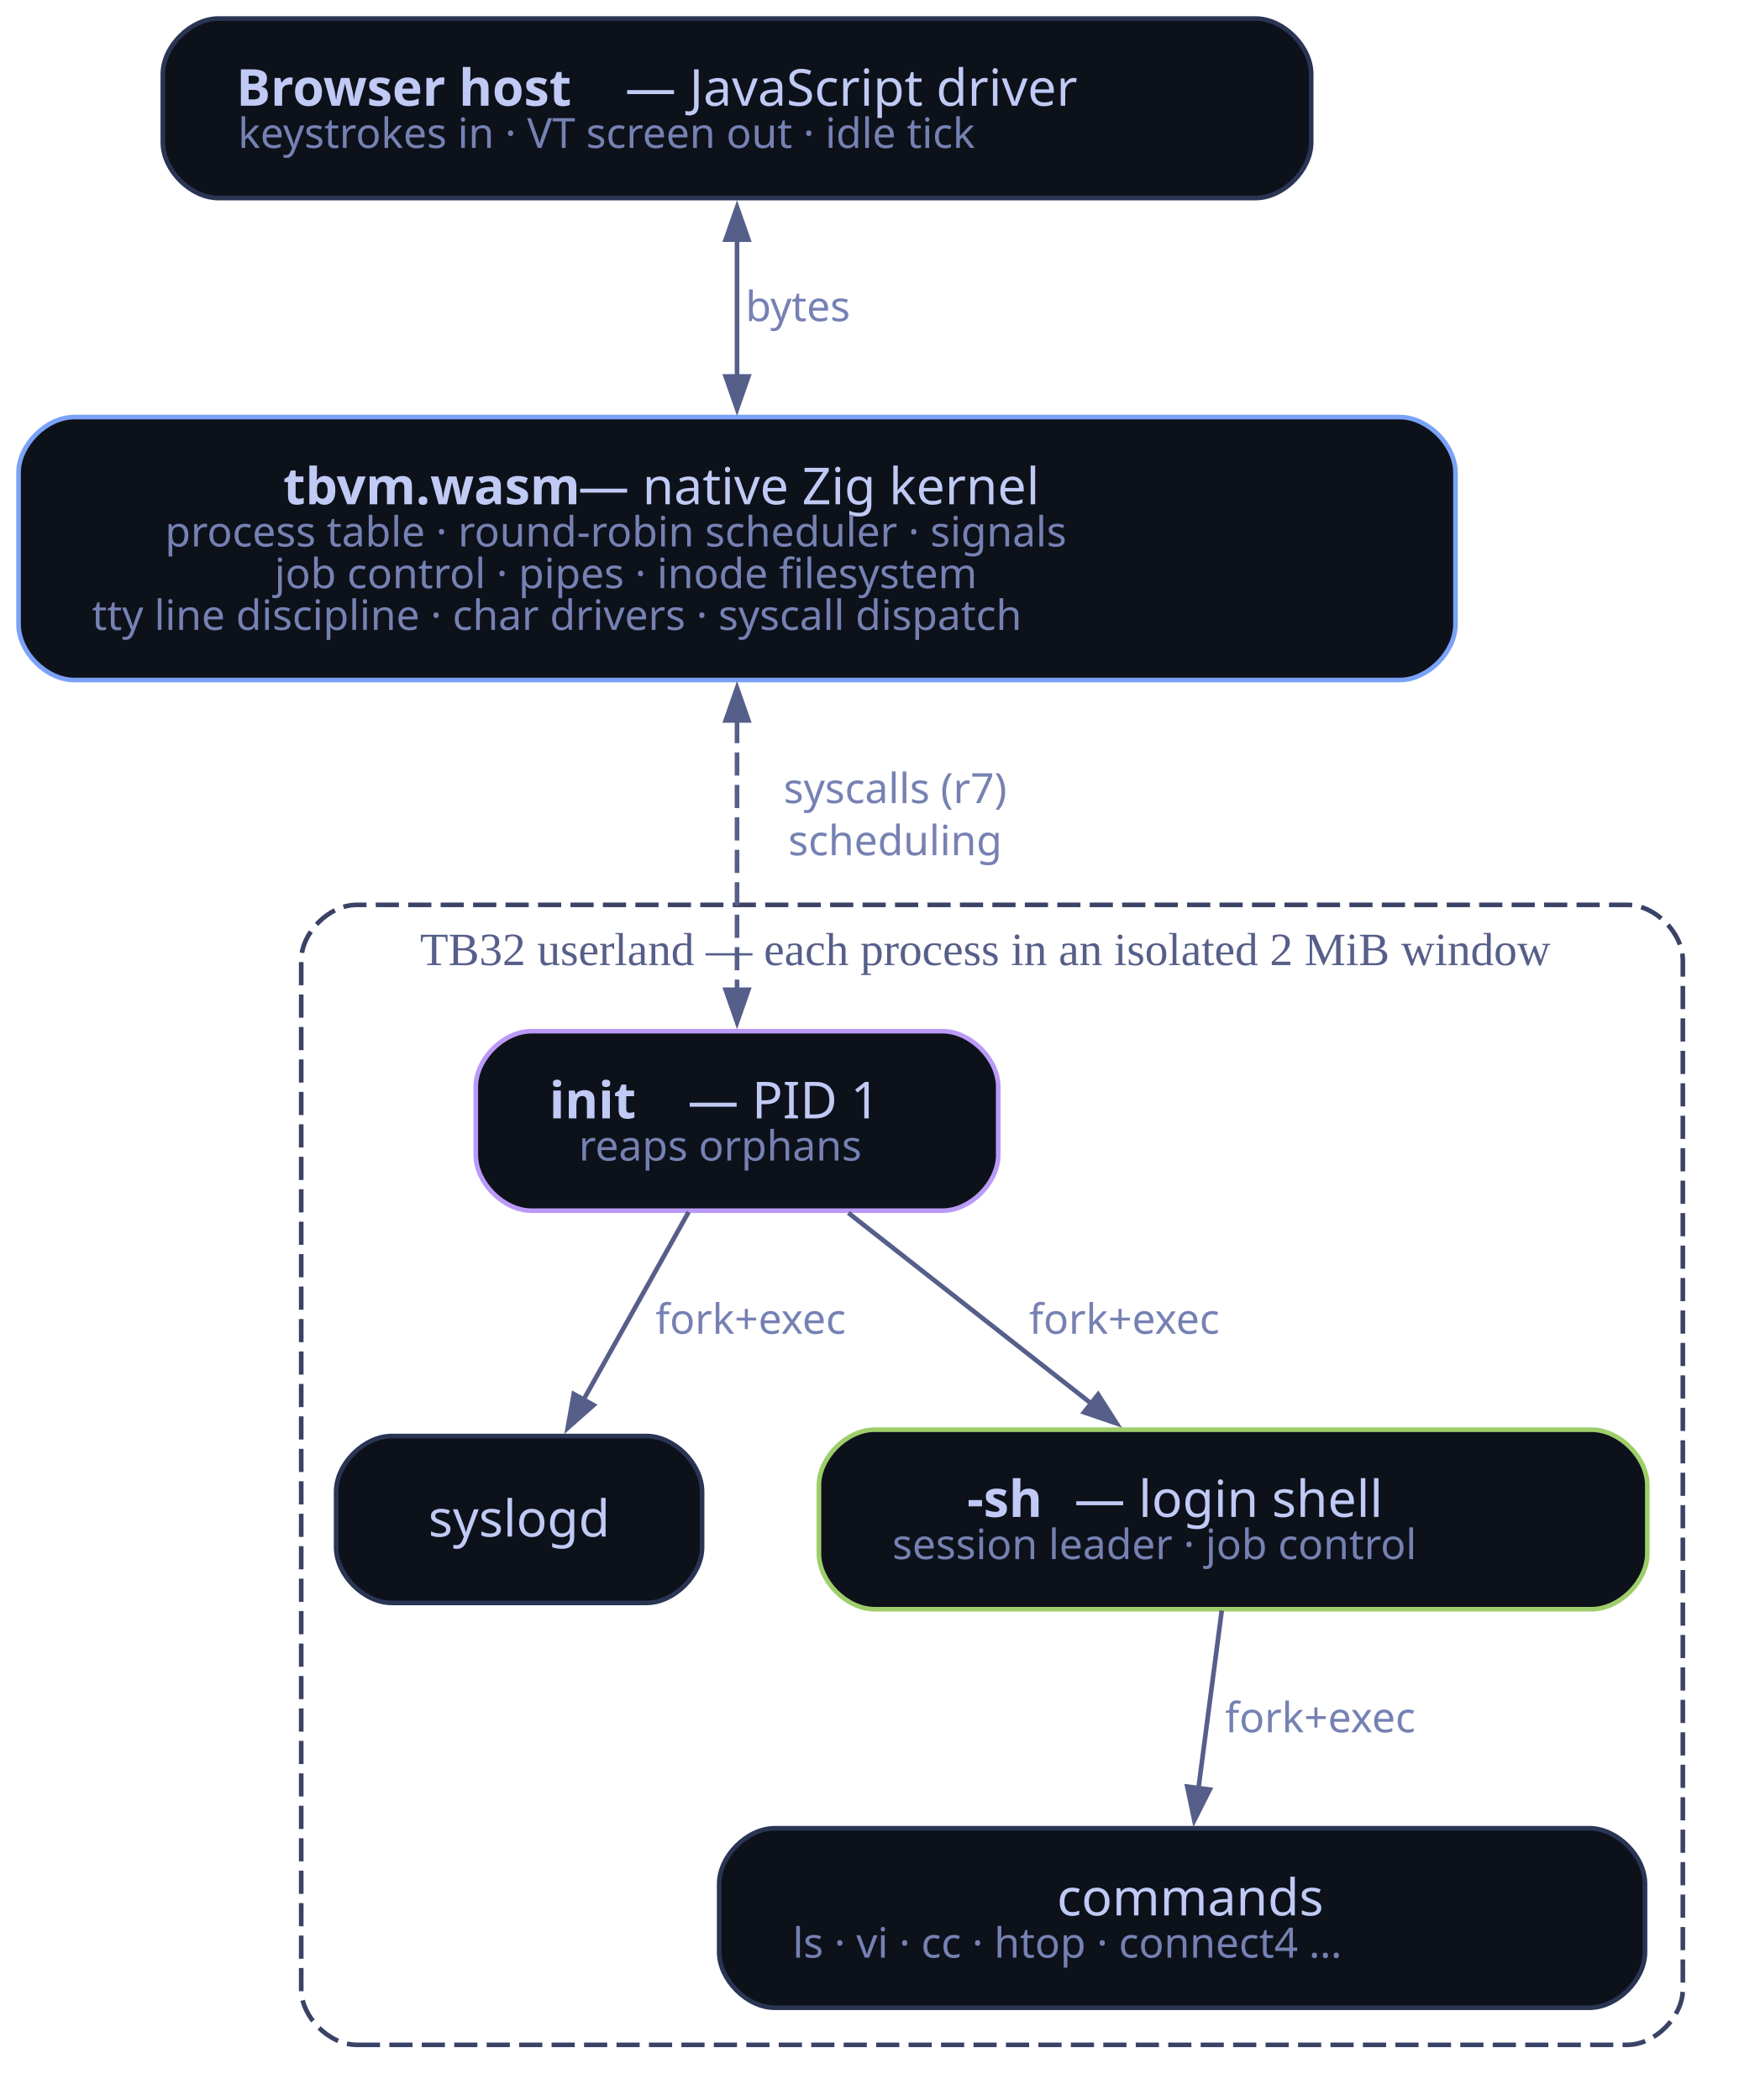
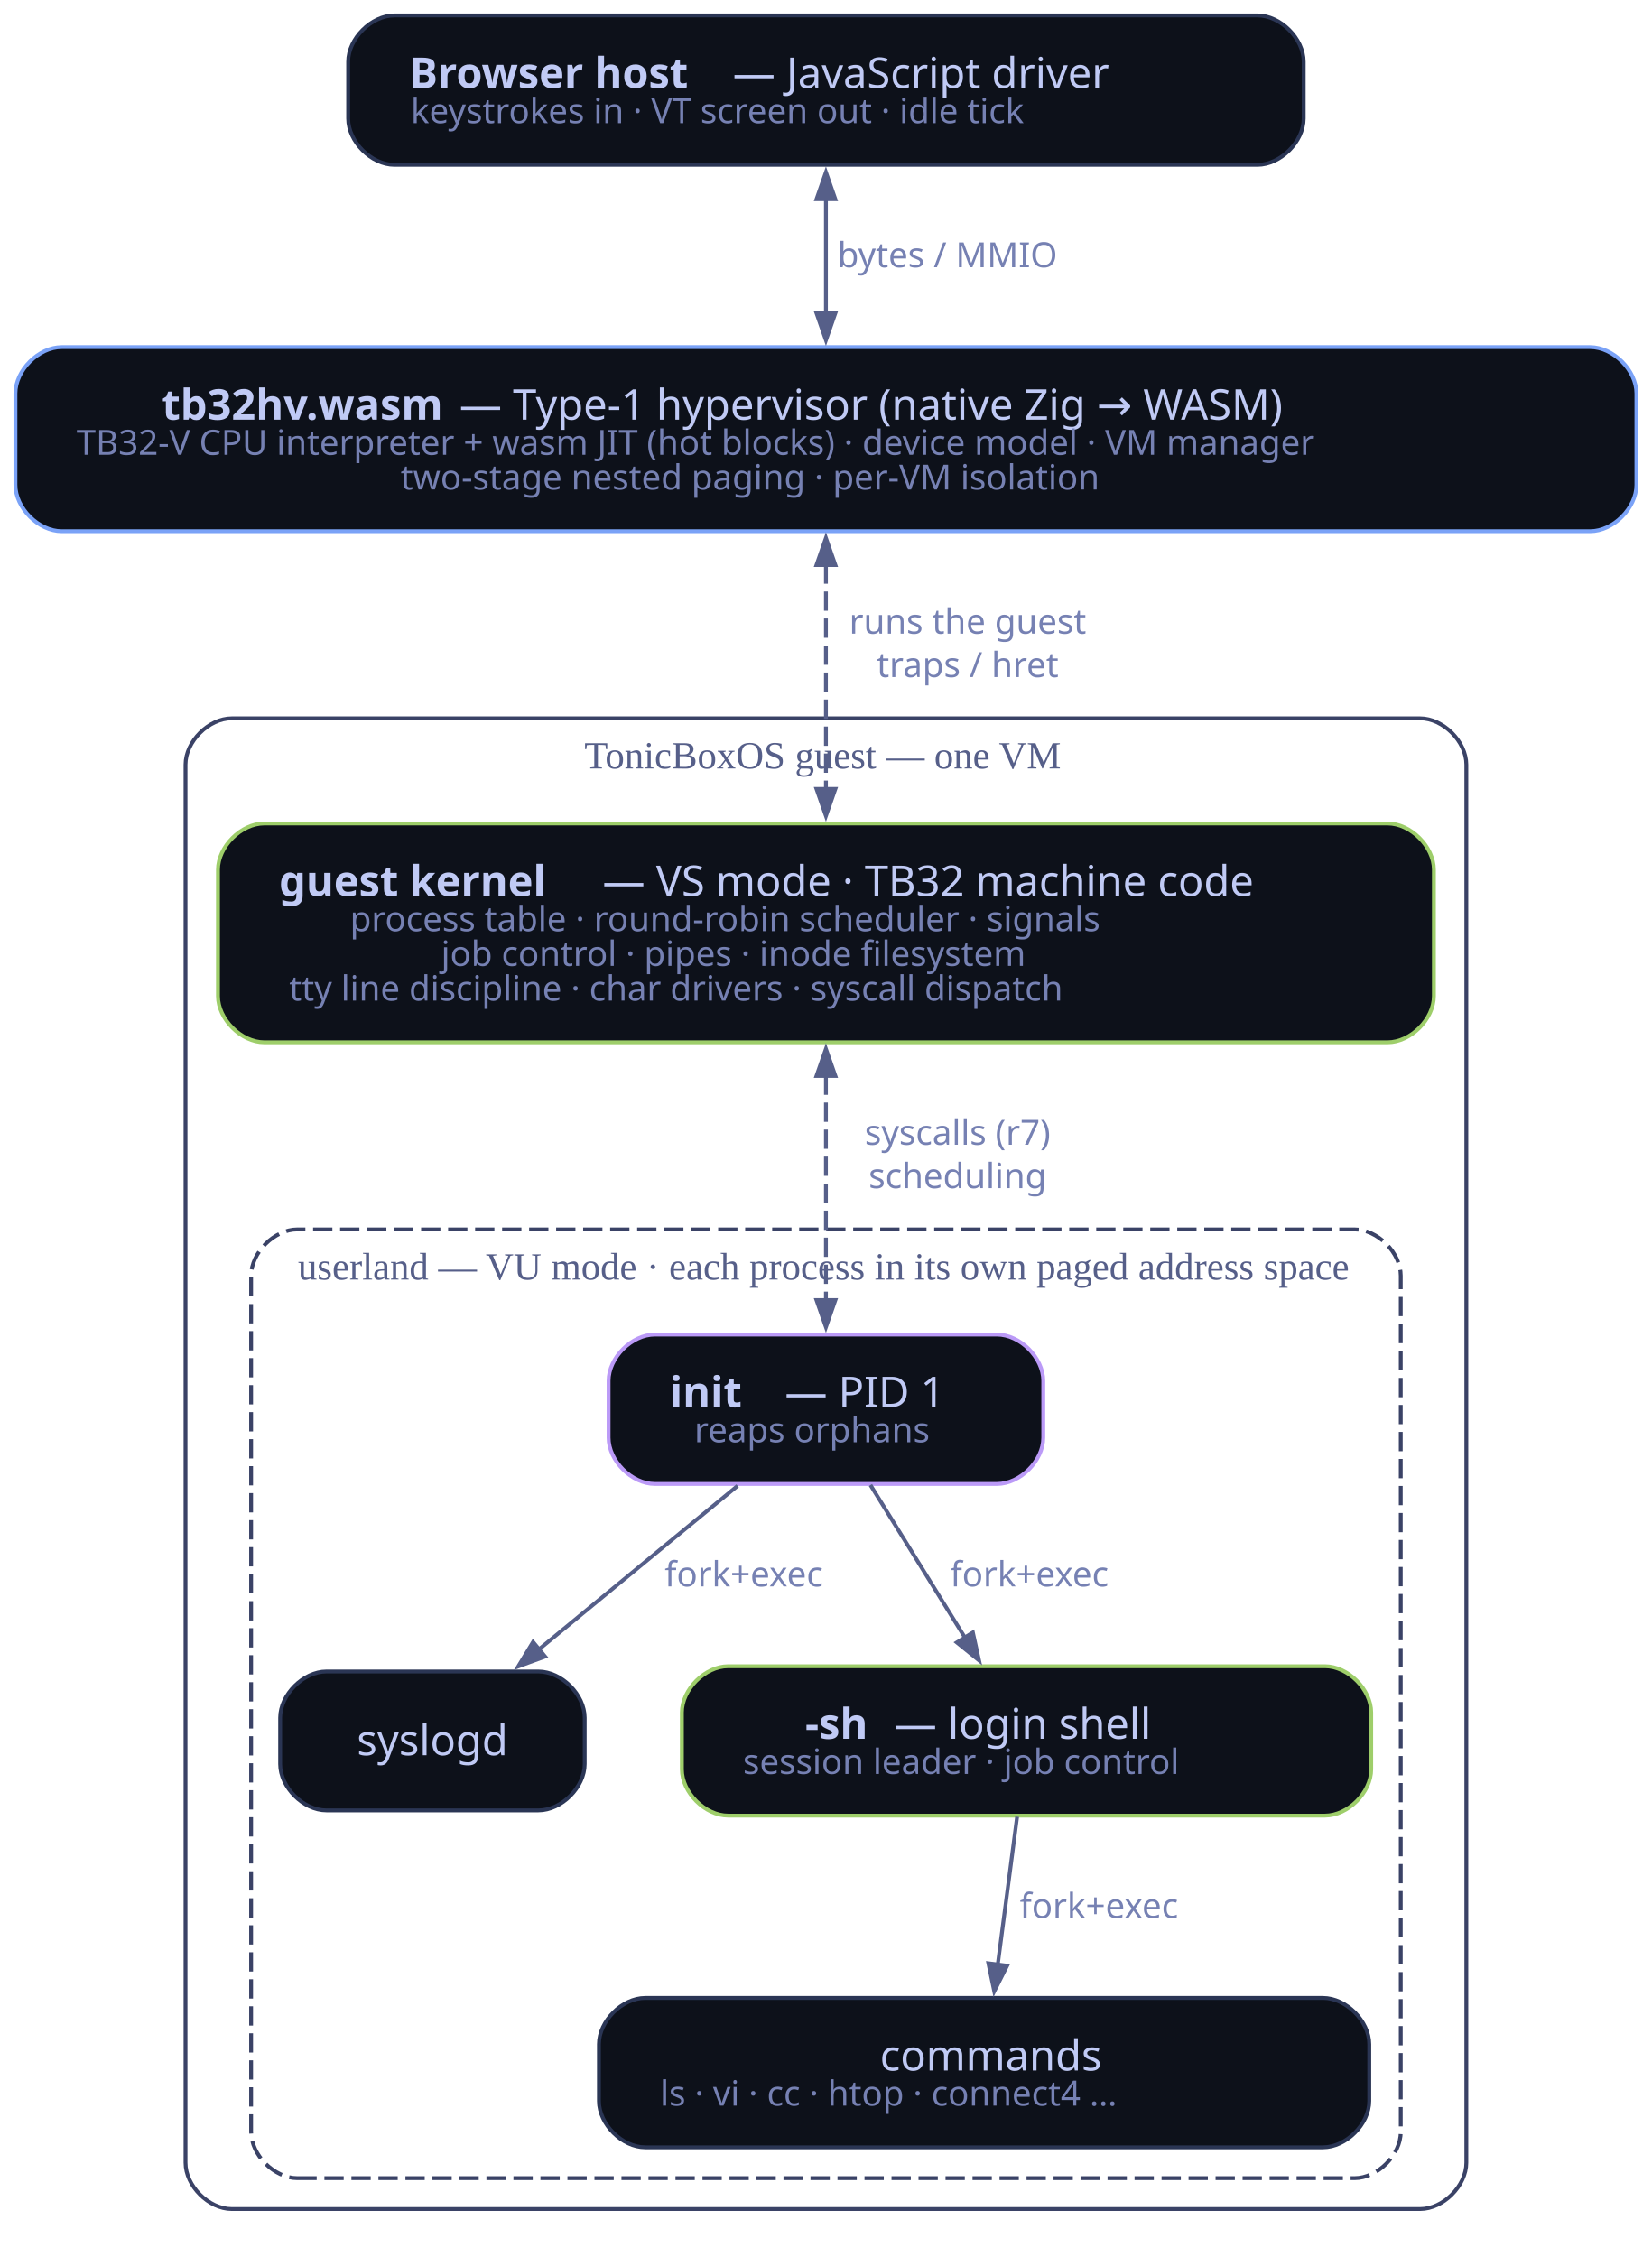
- <svg xmlns="http://www.w3.org/2000/svg" width="375pt" height="453pt" viewBox="0.00 0.00 375.00 453.00">
-   <g id="graph0" class="graph" transform="scale(1 1) rotate(0) translate(4 449.1)">
+ <svg xmlns="http://www.w3.org/2000/svg" width="428pt" height="585pt" viewBox="0.00 0.00 428.00 585.00">
+   <g id="graph0" class="graph" transform="scale(1 1) rotate(0) translate(4 580.57)">
    <g id="clust1" class="cluster">
-       <path fill="none" stroke="#3a4266" stroke-dasharray="5,2" d="M72.97,-8C72.97,-8 346.97,-8 346.97,-8 352.97,-8 358.97,-14 358.97,-20 358.97,-20 358.97,-241.91 358.97,-241.91 358.97,-247.91 352.97,-253.91 346.97,-253.91 346.97,-253.91 72.97,-253.91 72.97,-253.91 66.97,-253.91 60.97,-247.91 60.97,-241.91 60.97,-241.91 60.97,-20 60.97,-20 60.97,-14 66.97,-8 72.97,-8" />
-       <text xml:space="preserve" text-anchor="start" x="86.59" y="-240.91" font-family="Times New Roman,serif" font-size="10.00" fill="#565f89">TB32 userland — each process in an isolated 2 MiB window</text>
+       <path fill="none" stroke="#3a4266" d="M56.09,-8C56.09,-8 364.09,-8 364.09,-8 370.09,-8 376.09,-14 376.09,-20 376.09,-20 376.09,-382.38 376.09,-382.38 376.09,-388.38 370.09,-394.38 364.09,-394.38 364.09,-394.38 56.09,-394.38 56.09,-394.38 50.09,-394.38 44.09,-388.38 44.09,-382.38 44.09,-382.38 44.09,-20 44.09,-20 44.09,-14 50.09,-8 56.09,-8" />
+       <text xml:space="preserve" text-anchor="start" x="147.47" y="-381.38" font-family="Times New Roman,serif" font-size="10.00" fill="#565f89">TonicBoxOS guest — one VM</text>
+     </g>
+     <g id="clust2" class="cluster">
+       <path fill="none" stroke="#3a4266" stroke-dasharray="5,2" d="M73.09,-16C73.09,-16 347.09,-16 347.09,-16 353.09,-16 359.09,-22 359.09,-28 359.09,-28 359.09,-249.91 359.09,-249.91 359.09,-255.91 353.09,-261.91 347.09,-261.91 347.09,-261.91 73.09,-261.91 73.09,-261.91 67.09,-261.91 61.09,-255.91 61.09,-249.91 61.09,-249.91 61.09,-28 61.09,-28 61.09,-22 67.09,-16 73.09,-16" />
+       <text xml:space="preserve" text-anchor="start" x="73.22" y="-248.91" font-family="Times New Roman,serif" font-size="10.00" fill="#565f89">userland — VU mode · each process in its own paged address space</text>
    </g>
    <g id="node1" class="node">
-       <path fill="#0d111a" stroke="#2a3554" d="M266.81,-445.1C266.81,-445.1 43.12,-445.1 43.12,-445.1 37.12,-445.1 31.12,-439.1 31.12,-433.1 31.12,-433.1 31.12,-418.38 31.12,-418.38 31.12,-412.38 37.12,-406.38 43.12,-406.38 43.12,-406.38 266.81,-406.38 266.81,-406.38 272.81,-406.38 278.81,-412.38 278.81,-418.38 278.81,-418.38 278.81,-433.1 278.81,-433.1 278.81,-439.1 272.81,-445.1 266.81,-445.1" />
-       <text xml:space="preserve" text-anchor="start" x="46.97" y="-426.29" font-family="Cascadia Code" font-weight="bold" font-size="11.00" fill="#c0caf5">Browser host</text>
-       <text xml:space="preserve" text-anchor="start" x="127.97" y="-426.29" font-family="Cascadia Code" font-size="11.00" fill="#c0caf5"> — JavaScript driver</text>
-       <text xml:space="preserve" text-anchor="start" x="47.34" y="-417.19" font-family="Cascadia Code" font-size="9.00" fill="#7681b3">keystrokes in · VT screen out · idle tick</text>
+       <path fill="#0d111a" stroke="#2a3554" d="M321.93,-576.57C321.93,-576.57 98.25,-576.57 98.25,-576.57 92.25,-576.57 86.25,-570.57 86.25,-564.57 86.25,-564.57 86.25,-549.85 86.25,-549.85 86.25,-543.85 92.25,-537.85 98.25,-537.85 98.25,-537.85 321.93,-537.85 321.93,-537.85 327.93,-537.85 333.93,-543.85 333.93,-549.85 333.93,-549.85 333.93,-564.57 333.93,-564.57 333.93,-570.57 327.93,-576.57 321.93,-576.57" />
+       <text xml:space="preserve" text-anchor="start" x="102.09" y="-557.76" font-family="Cascadia Code" font-weight="bold" font-size="11.00" fill="#c0caf5">Browser host</text>
+       <text xml:space="preserve" text-anchor="start" x="183.09" y="-557.76" font-family="Cascadia Code" font-size="11.00" fill="#c0caf5"> — JavaScript driver</text>
+       <text xml:space="preserve" text-anchor="start" x="102.47" y="-548.66" font-family="Cascadia Code" font-size="9.00" fill="#7681b3">keystrokes in · VT screen out · idle tick</text>
    </g>
    <g id="node2" class="node">
-       <path fill="#0d111a" stroke="#7aa2f7" d="M297.93,-359.13C297.93,-359.13 12,-359.13 12,-359.13 6,-359.13 0,-353.13 0,-347.13 0,-347.13 0,-314.41 0,-314.41 0,-308.41 6,-302.41 12,-302.41 12,-302.41 297.93,-302.41 297.93,-302.41 303.93,-302.41 309.93,-308.41 309.93,-314.41 309.93,-314.41 309.93,-347.13 309.93,-347.13 309.93,-353.13 303.93,-359.13 297.93,-359.13" />
-       <text xml:space="preserve" text-anchor="start" x="57.09" y="-340.32" font-family="Cascadia Code" font-weight="bold" font-size="11.00" fill="#c0caf5">tbvm.wasm</text>
-       <text xml:space="preserve" text-anchor="start" x="117.84" y="-340.32" font-family="Cascadia Code" font-size="11.00" fill="#c0caf5"> — native Zig kernel</text>
-       <text xml:space="preserve" text-anchor="start" x="31.59" y="-331.22" font-family="Cascadia Code" font-size="9.00" fill="#7681b3">process table · round-robin scheduler · signals</text>
-       <text xml:space="preserve" text-anchor="start" x="55.22" y="-322.22" font-family="Cascadia Code" font-size="9.00" fill="#7681b3">job control · pipes · inode filesystem</text>
-       <text xml:space="preserve" text-anchor="start" x="15.84" y="-313.22" font-family="Cascadia Code" font-size="9.00" fill="#7681b3">tty line discipline · char drivers · syscall dispatch</text>
+       <path fill="#0d111a" stroke="#7aa2f7" d="M408.18,-490.6C408.18,-490.6 12,-490.6 12,-490.6 6,-490.6 0,-484.6 0,-478.6 0,-478.6 0,-454.88 0,-454.88 0,-448.88 6,-442.88 12,-442.88 12,-442.88 408.18,-442.88 408.18,-442.88 414.18,-442.88 420.18,-448.88 420.18,-454.88 420.18,-454.88 420.18,-478.6 420.18,-478.6 420.18,-484.6 414.18,-490.6 408.18,-490.6" />
+       <text xml:space="preserve" text-anchor="start" x="37.97" y="-471.79" font-family="Cascadia Code" font-weight="bold" font-size="11.00" fill="#c0caf5">tb32hv.wasm</text>
+       <text xml:space="preserve" text-anchor="start" x="112.22" y="-471.79" font-family="Cascadia Code" font-size="11.00" fill="#c0caf5"> — Type-1 hypervisor (native Zig → WASM)</text>
+       <text xml:space="preserve" text-anchor="start" x="15.84" y="-462.69" font-family="Cascadia Code" font-size="9.00" fill="#7681b3">TB32-V CPU interpreter + wasm JIT (hot blocks) · device model · VM manager</text>
+       <text xml:space="preserve" text-anchor="start" x="99.84" y="-453.69" font-family="Cascadia Code" font-size="9.00" fill="#7681b3">two-stage nested paging · per-VM isolation</text>
    </g>
    <g id="edge1" class="edge">
-       <path fill="none" stroke="#565f89" d="M154.97,-397.6C154.97,-388.3 154.97,-377.74 154.97,-367.85" />
-       <polygon fill="#565f89" stroke="#565f89" points="152.52,-397.41 154.97,-404.41 157.42,-397.41 152.52,-397.41" />
-       <polygon fill="#565f89" stroke="#565f89" points="157.42,-367.89 154.97,-360.89 152.52,-367.89 157.42,-367.89" />
-       <text xml:space="preserve" text-anchor="middle" x="168.09" y="-379.83" font-family="Cascadia Code" font-size="9.00" fill="#7681b3">bytes</text>
+       <path fill="none" stroke="#565f89" d="M210.09,-528.99C210.09,-519.56 210.09,-508.9 210.09,-499.16" />
+       <polygon fill="#565f89" stroke="#565f89" points="207.64,-528.93 210.09,-535.93 212.54,-528.93 207.64,-528.93" />
+       <polygon fill="#565f89" stroke="#565f89" points="212.54,-499.4 210.09,-492.4 207.64,-499.4 212.54,-499.4" />
+       <text xml:space="preserve" text-anchor="middle" x="241.59" y="-511.3" font-family="Cascadia Code" font-size="9.00" fill="#7681b3">bytes / MMIO</text>
    </g>
    <g id="node3" class="node">
-       <path fill="#0d111a" stroke="#bb9af7" d="M199.31,-226.66C199.31,-226.66 110.62,-226.66 110.62,-226.66 104.62,-226.66 98.62,-220.66 98.62,-214.66 98.62,-214.66 98.62,-199.94 98.62,-199.94 98.62,-193.94 104.62,-187.94 110.62,-187.94 110.62,-187.94 199.31,-187.94 199.31,-187.94 205.31,-187.94 211.31,-193.94 211.31,-199.94 211.31,-199.94 211.31,-214.66 211.31,-214.66 211.31,-220.66 205.31,-226.66 199.31,-226.66" />
-       <text xml:space="preserve" text-anchor="start" x="114.47" y="-207.85" font-family="Cascadia Code" font-weight="bold" font-size="11.00" fill="#c0caf5">init</text>
-       <text xml:space="preserve" text-anchor="start" x="141.47" y="-207.85" font-family="Cascadia Code" font-size="11.00" fill="#c0caf5"> — PID 1</text>
-       <text xml:space="preserve" text-anchor="start" x="120.84" y="-198.75" font-family="Cascadia Code" font-size="9.00" fill="#7681b3">reaps orphans</text>
+       <path fill="#0d111a" stroke="#9ece6a" d="M355.68,-367.13C355.68,-367.13 64.5,-367.13 64.5,-367.13 58.5,-367.13 52.5,-361.13 52.5,-355.13 52.5,-355.13 52.5,-322.41 52.5,-322.41 52.5,-316.41 58.5,-310.41 64.5,-310.41 64.5,-310.41 355.68,-310.41 355.68,-310.41 361.68,-310.41 367.68,-316.41 367.68,-322.41 367.68,-322.41 367.68,-355.13 367.68,-355.13 367.68,-361.13 361.68,-367.13 355.68,-367.13" />
+       <text xml:space="preserve" text-anchor="start" x="68.34" y="-348.32" font-family="Cascadia Code" font-weight="bold" font-size="11.00" fill="#c0caf5">guest kernel</text>
+       <text xml:space="preserve" text-anchor="start" x="149.34" y="-348.32" font-family="Cascadia Code" font-size="11.00" fill="#c0caf5"> — VS mode · TB32 machine code</text>
+       <text xml:space="preserve" text-anchor="start" x="86.72" y="-339.22" font-family="Cascadia Code" font-size="9.00" fill="#7681b3">process table · round-robin scheduler · signals</text>
+       <text xml:space="preserve" text-anchor="start" x="110.34" y="-330.22" font-family="Cascadia Code" font-size="9.00" fill="#7681b3">job control · pipes · inode filesystem</text>
+       <text xml:space="preserve" text-anchor="start" x="70.97" y="-321.22" font-family="Cascadia Code" font-size="9.00" fill="#7681b3">tty line discipline · char drivers · syscall dispatch</text>
    </g>
    <g id="edge2" class="edge">
-       <path fill="none" stroke="#565f89" stroke-dasharray="5,2" d="M154.97,-293.79C154.97,-275.14 154.97,-252.74 154.97,-235.54" />
-       <polygon fill="#565f89" stroke="#565f89" points="152.52,-293.69 154.97,-300.69 157.42,-293.69 152.52,-293.69" />
-       <polygon fill="#565f89" stroke="#565f89" points="157.42,-235.59 154.97,-228.59 152.52,-235.59 157.42,-235.59" />
-       <text xml:space="preserve" text-anchor="middle" x="189.09" y="-275.86" font-family="Cascadia Code" font-size="9.00" fill="#7681b3">syscalls (r7)</text>
-       <text xml:space="preserve" text-anchor="middle" x="189.09" y="-264.61" font-family="Cascadia Code" font-size="9.00" fill="#7681b3">scheduling</text>
+       <path fill="none" stroke="#565f89" stroke-dasharray="5,2" d="M210.09,-434.26C210.09,-416.49 210.09,-394.21 210.09,-375.75" />
+       <polygon fill="#565f89" stroke="#565f89" points="207.64,-434.12 210.09,-441.12 212.54,-434.12 207.64,-434.12" />
+       <polygon fill="#565f89" stroke="#565f89" points="212.54,-376.08 210.09,-369.08 207.64,-376.08 212.54,-376.08" />
+       <text xml:space="preserve" text-anchor="middle" x="246.84" y="-416.33" font-family="Cascadia Code" font-size="9.00" fill="#7681b3">runs the guest</text>
+       <text xml:space="preserve" text-anchor="middle" x="246.84" y="-405.08" font-family="Cascadia Code" font-size="9.00" fill="#7681b3">traps / hret</text>
    </g>
    <g id="node4" class="node">
-       <path fill="#0d111a" stroke="#2a3554" d="M135.43,-139.33C135.43,-139.33 80.5,-139.33 80.5,-139.33 74.5,-139.33 68.5,-133.33 68.5,-127.33 68.5,-127.33 68.5,-115.33 68.5,-115.33 68.5,-109.33 74.5,-103.33 80.5,-103.33 80.5,-103.33 135.43,-103.33 135.43,-103.33 141.43,-103.33 147.43,-109.33 147.43,-115.33 147.43,-115.33 147.43,-127.33 147.43,-127.33 147.43,-133.33 141.43,-139.33 135.43,-139.33" />
-       <text xml:space="preserve" text-anchor="middle" x="107.97" y="-117.63" font-family="Cascadia Code" font-size="11.00" fill="#c0caf5">syslogd</text>
+       <path fill="#0d111a" stroke="#bb9af7" d="M254.43,-234.66C254.43,-234.66 165.75,-234.66 165.75,-234.66 159.75,-234.66 153.75,-228.66 153.75,-222.66 153.75,-222.66 153.75,-207.94 153.75,-207.94 153.75,-201.94 159.75,-195.94 165.75,-195.94 165.75,-195.94 254.43,-195.94 254.43,-195.94 260.43,-195.94 266.43,-201.94 266.43,-207.94 266.43,-207.94 266.43,-222.66 266.43,-222.66 266.43,-228.66 260.43,-234.66 254.43,-234.66" />
+       <text xml:space="preserve" text-anchor="start" x="169.59" y="-215.85" font-family="Cascadia Code" font-weight="bold" font-size="11.00" fill="#c0caf5">init</text>
+       <text xml:space="preserve" text-anchor="start" x="196.59" y="-215.85" font-family="Cascadia Code" font-size="11.00" fill="#c0caf5"> — PID 1</text>
+       <text xml:space="preserve" text-anchor="start" x="175.97" y="-206.75" font-family="Cascadia Code" font-size="9.00" fill="#7681b3">reaps orphans</text>
    </g>
    <g id="edge3" class="edge">
-       <path fill="none" stroke="#565f89" d="M144.53,-187.66C137.84,-175.71 129.08,-160.05 121.81,-147.06" />
-       <polygon fill="#565f89" stroke="#565f89" points="124.02,-146 118.46,-141.09 119.75,-148.39 124.02,-146" />
-       <text xml:space="preserve" text-anchor="middle" x="157.9" y="-161.39" font-family="Cascadia Code" font-size="9.00" fill="#7681b3">fork+exec</text>
+       <path fill="none" stroke="#565f89" stroke-dasharray="5,2" d="M210.09,-301.79C210.09,-283.14 210.09,-260.74 210.09,-243.54" />
+       <polygon fill="#565f89" stroke="#565f89" points="207.64,-301.69 210.09,-308.69 212.54,-301.69 207.64,-301.69" />
+       <polygon fill="#565f89" stroke="#565f89" points="212.54,-243.59 210.09,-236.59 207.64,-243.59 212.54,-243.59" />
+       <text xml:space="preserve" text-anchor="middle" x="244.22" y="-283.86" font-family="Cascadia Code" font-size="9.00" fill="#7681b3">syscalls (r7)</text>
+       <text xml:space="preserve" text-anchor="middle" x="244.22" y="-272.61" font-family="Cascadia Code" font-size="9.00" fill="#7681b3">scheduling</text>
    </g>
    <g id="node5" class="node">
-       <path fill="#0d111a" stroke="#9ece6a" d="M339.31,-140.69C339.31,-140.69 184.63,-140.69 184.63,-140.69 178.63,-140.69 172.63,-134.69 172.63,-128.69 172.63,-128.69 172.63,-113.97 172.63,-113.97 172.63,-107.97 178.63,-101.97 184.63,-101.97 184.63,-101.97 339.31,-101.97 339.31,-101.97 345.31,-101.97 351.31,-107.97 351.31,-113.97 351.31,-113.97 351.31,-128.69 351.31,-128.69 351.31,-134.69 345.31,-140.69 339.31,-140.69" />
-       <text xml:space="preserve" text-anchor="start" x="204.59" y="-121.88" font-family="Cascadia Code" font-weight="bold" font-size="11.00" fill="#c0caf5">-sh</text>
-       <text xml:space="preserve" text-anchor="start" x="224.84" y="-121.88" font-family="Cascadia Code" font-size="11.00" fill="#c0caf5"> — login shell</text>
-       <text xml:space="preserve" text-anchor="start" x="188.47" y="-112.78" font-family="Cascadia Code" font-size="9.00" fill="#7681b3">session leader · job control</text>
+       <path fill="#0d111a" stroke="#2a3554" d="M135.56,-147.33C135.56,-147.33 80.62,-147.33 80.62,-147.33 74.62,-147.33 68.62,-141.33 68.62,-135.33 68.62,-135.33 68.62,-123.33 68.62,-123.33 68.62,-117.33 74.62,-111.33 80.62,-111.33 80.62,-111.33 135.56,-111.33 135.56,-111.33 141.56,-111.33 147.56,-117.33 147.56,-123.33 147.56,-123.33 147.56,-135.33 147.56,-135.33 147.56,-141.33 141.56,-147.33 135.56,-147.33" />
+       <text xml:space="preserve" text-anchor="middle" x="108.09" y="-125.63" font-family="Cascadia Code" font-size="11.00" fill="#c0caf5">syslogd</text>
    </g>
    <g id="edge4" class="edge">
-       <path fill="none" stroke="#565f89" d="M178.98,-187.46C194.53,-175.25 214.93,-159.24 231.61,-146.15" />
-       <polygon fill="#565f89" stroke="#565f89" points="232.85,-148.29 236.84,-142.05 229.82,-144.44 232.85,-148.29" />
-       <text xml:space="preserve" text-anchor="middle" x="238.5" y="-161.39" font-family="Cascadia Code" font-size="9.00" fill="#7681b3">fork+exec</text>
+       <path fill="none" stroke="#565f89" d="M187.2,-195.46C171.85,-182.82 151.56,-166.12 135.37,-152.79" />
+       <polygon fill="#565f89" stroke="#565f89" points="137.3,-151.2 130.33,-148.64 134.18,-154.98 137.3,-151.2" />
+       <text xml:space="preserve" text-anchor="middle" x="188.82" y="-169.39" font-family="Cascadia Code" font-size="9.00" fill="#7681b3">fork+exec</text>
    </g>
    <g id="node6" class="node">
-       <path fill="#0d111a" stroke="#2a3554" d="M338.81,-54.72C338.81,-54.72 163.12,-54.72 163.12,-54.72 157.12,-54.72 151.12,-48.72 151.12,-42.72 151.12,-42.72 151.12,-28 151.12,-28 151.12,-22 157.12,-16 163.12,-16 163.12,-16 338.81,-16 338.81,-16 344.81,-16 350.81,-22 350.81,-28 350.81,-28 350.81,-42.72 350.81,-42.72 350.81,-48.72 344.81,-54.72 338.81,-54.72" />
-       <text xml:space="preserve" text-anchor="start" x="223.97" y="-35.91" font-family="Cascadia Code" font-size="11.00" fill="#c0caf5">commands</text>
-       <text xml:space="preserve" text-anchor="start" x="166.97" y="-26.81" font-family="Cascadia Code" font-size="9.00" fill="#7681b3">ls · vi · cc · htop · connect4 …</text>
+       <path fill="#0d111a" stroke="#9ece6a" d="M339.43,-148.69C339.43,-148.69 184.75,-148.69 184.75,-148.69 178.75,-148.69 172.75,-142.69 172.75,-136.69 172.75,-136.69 172.75,-121.97 172.75,-121.97 172.75,-115.97 178.75,-109.97 184.75,-109.97 184.75,-109.97 339.43,-109.97 339.43,-109.97 345.43,-109.97 351.43,-115.97 351.43,-121.97 351.43,-121.97 351.43,-136.69 351.43,-136.69 351.43,-142.69 345.43,-148.69 339.43,-148.69" />
+       <text xml:space="preserve" text-anchor="start" x="204.72" y="-129.88" font-family="Cascadia Code" font-weight="bold" font-size="11.00" fill="#c0caf5">-sh</text>
+       <text xml:space="preserve" text-anchor="start" x="224.97" y="-129.88" font-family="Cascadia Code" font-size="11.00" fill="#c0caf5"> — login shell</text>
+       <text xml:space="preserve" text-anchor="start" x="188.59" y="-120.78" font-family="Cascadia Code" font-size="9.00" fill="#7681b3">session leader · job control</text>
    </g>
    <g id="edge5" class="edge">
-       <path fill="none" stroke="#565f89" d="M259.52,-101.69C258.04,-90.39 256.13,-75.77 254.48,-63.23" />
-       <polygon fill="#565f89" stroke="#565f89" points="256.93,-63.07 253.6,-56.44 252.08,-63.7 256.93,-63.07" />
-       <text xml:space="preserve" text-anchor="middle" x="280.75" y="-75.42" font-family="Cascadia Code" font-size="9.00" fill="#7681b3">fork+exec</text>
+       <path fill="none" stroke="#565f89" d="M221.63,-195.66C228.83,-184.03 238.21,-168.89 246.12,-156.12" />
+       <polygon fill="#565f89" stroke="#565f89" points="248.18,-157.44 249.78,-150.2 244.02,-154.86 248.18,-157.44" />
+       <text xml:space="preserve" text-anchor="middle" x="262.83" y="-169.39" font-family="Cascadia Code" font-size="9.00" fill="#7681b3">fork+exec</text>
+     </g>
+     <g id="node7" class="node">
+       <path fill="#0d111a" stroke="#2a3554" d="M338.93,-62.72C338.93,-62.72 163.25,-62.72 163.25,-62.72 157.25,-62.72 151.25,-56.72 151.25,-50.72 151.25,-50.72 151.25,-36 151.25,-36 151.25,-30 157.25,-24 163.25,-24 163.25,-24 338.93,-24 338.93,-24 344.93,-24 350.93,-30 350.93,-36 350.93,-36 350.93,-50.72 350.93,-50.72 350.93,-56.72 344.93,-62.72 338.93,-62.72" />
+       <text xml:space="preserve" text-anchor="start" x="224.09" y="-43.91" font-family="Cascadia Code" font-size="11.00" fill="#c0caf5">commands</text>
+       <text xml:space="preserve" text-anchor="start" x="167.09" y="-34.81" font-family="Cascadia Code" font-size="9.00" fill="#7681b3">ls · vi · cc · htop · connect4 …</text>
+     </g>
+     <g id="edge6" class="edge">
+       <path fill="none" stroke="#565f89" d="M259.65,-109.69C258.17,-98.39 256.25,-83.77 254.61,-71.23" />
+       <polygon fill="#565f89" stroke="#565f89" points="257.06,-71.07 253.72,-64.44 252.2,-71.7 257.06,-71.07" />
+       <text xml:space="preserve" text-anchor="middle" x="280.87" y="-83.42" font-family="Cascadia Code" font-size="9.00" fill="#7681b3">fork+exec</text>
    </g>
  </g>
</svg>
